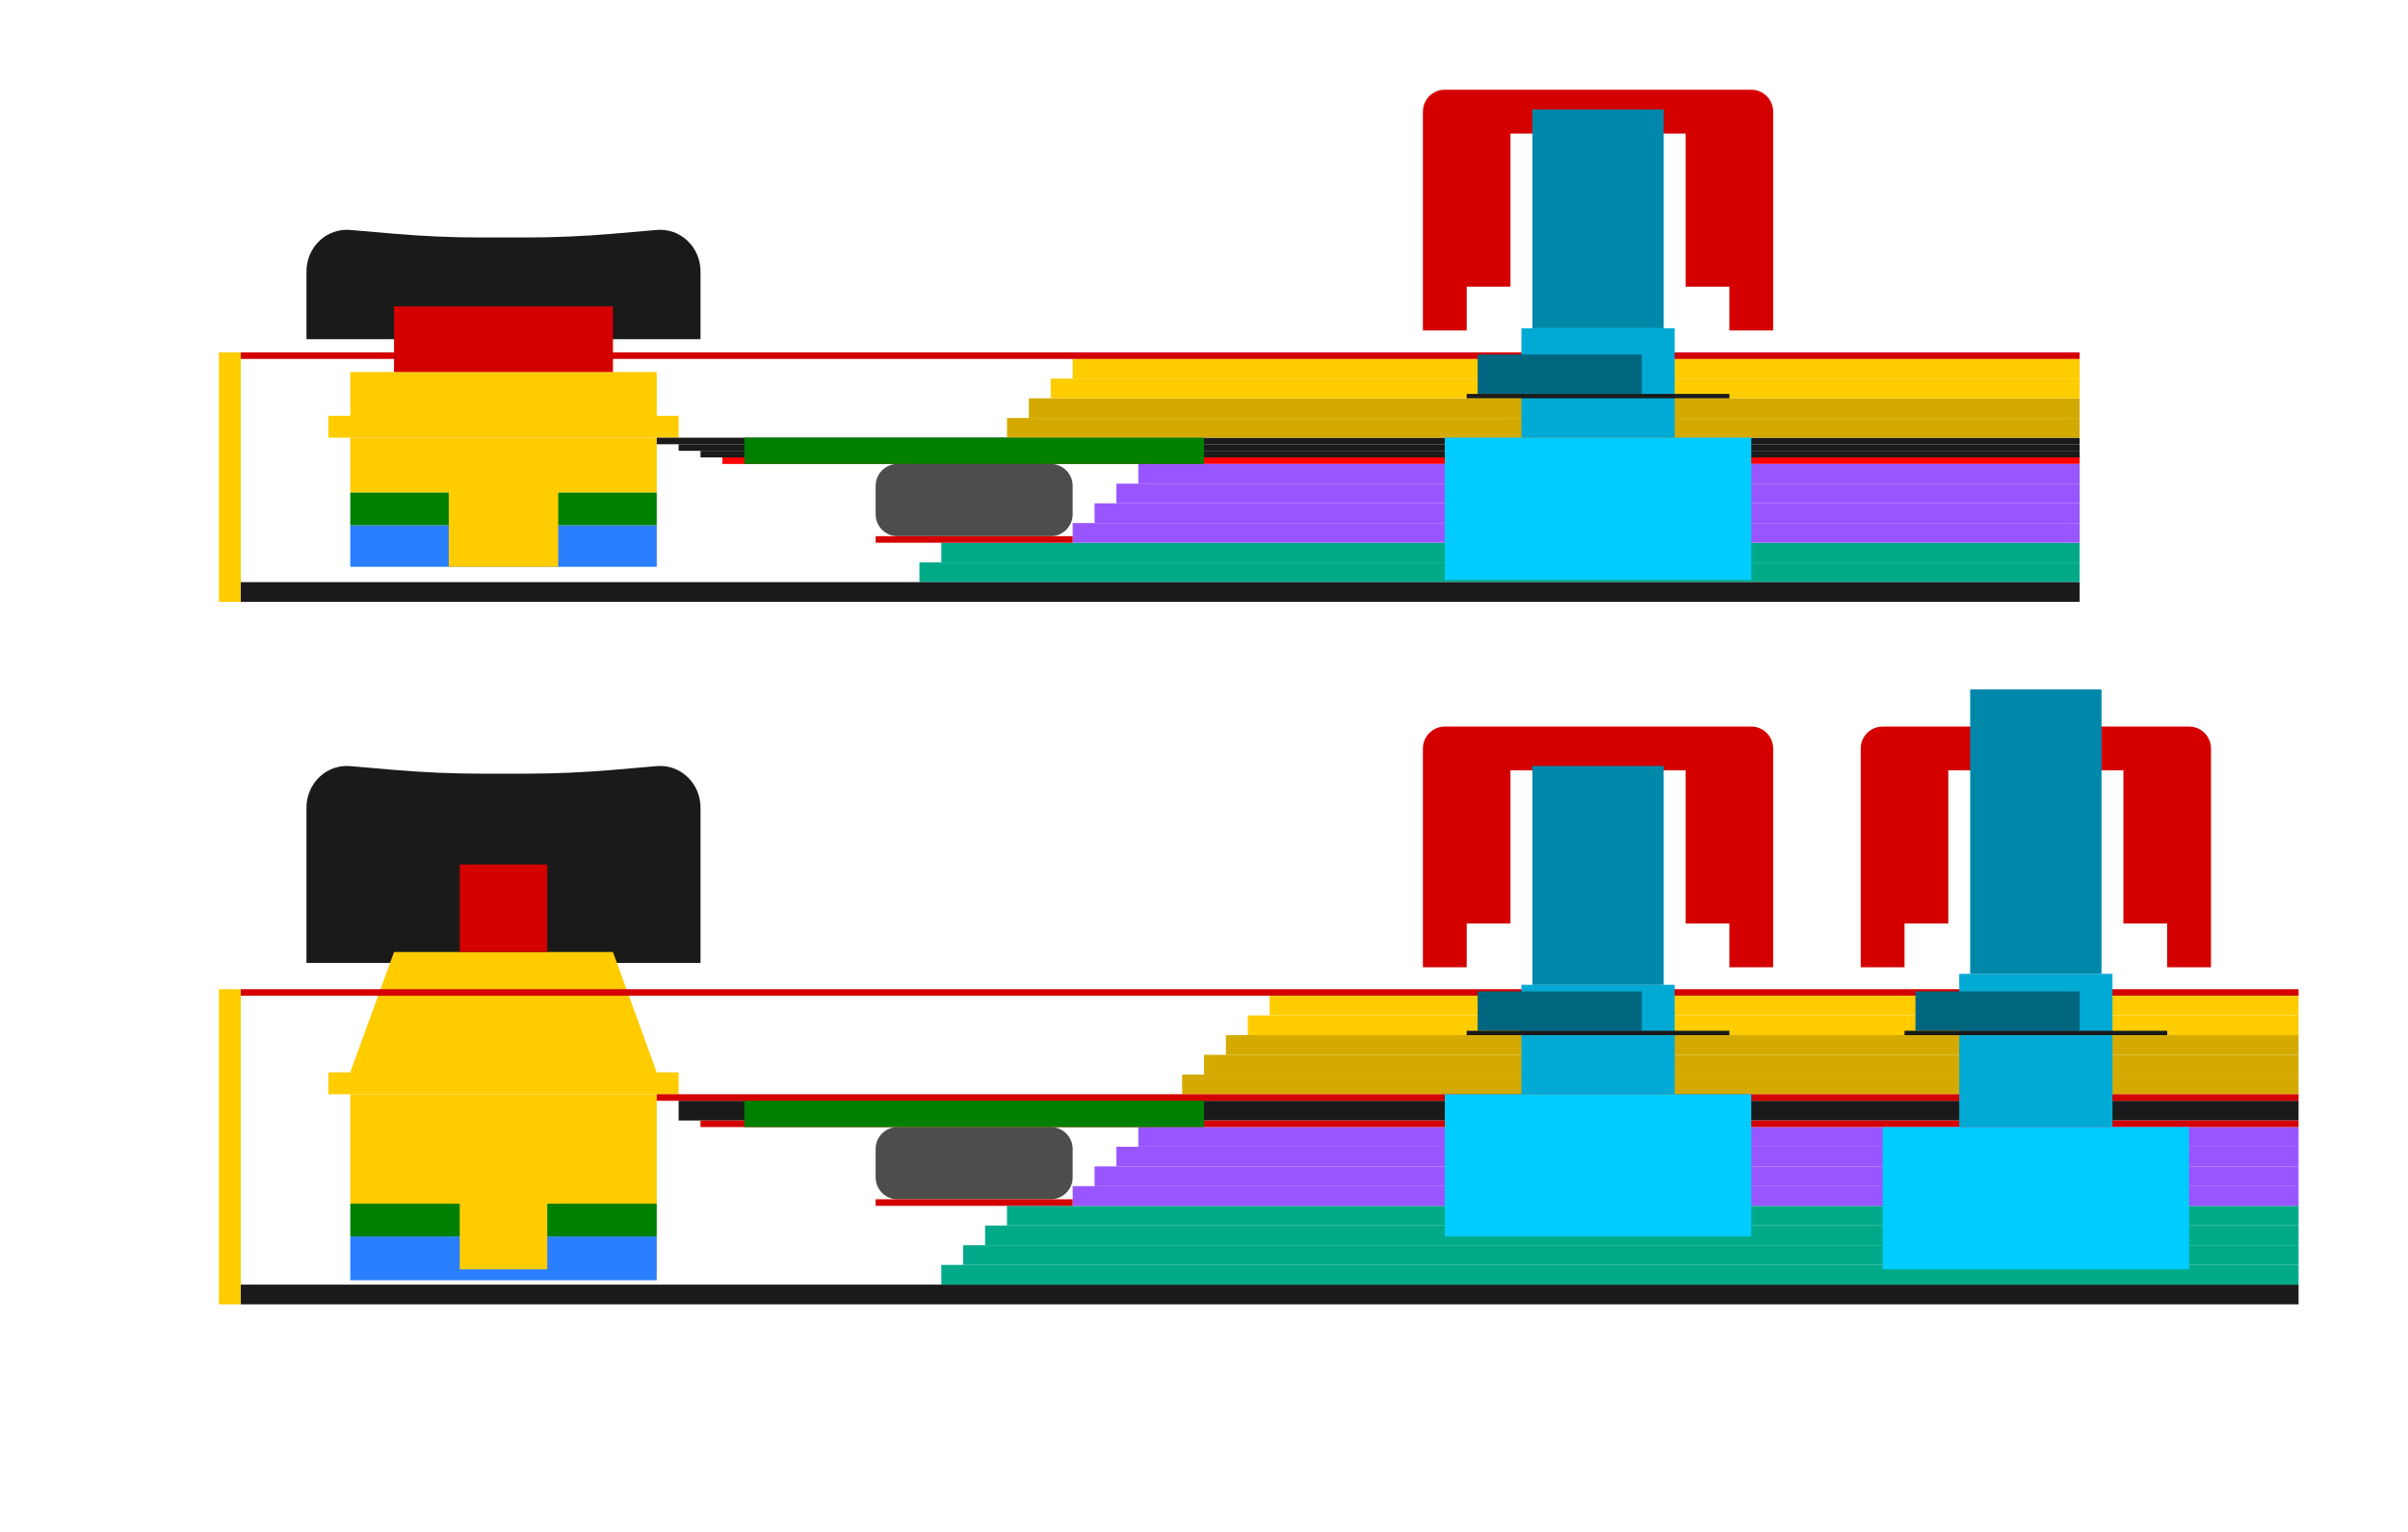
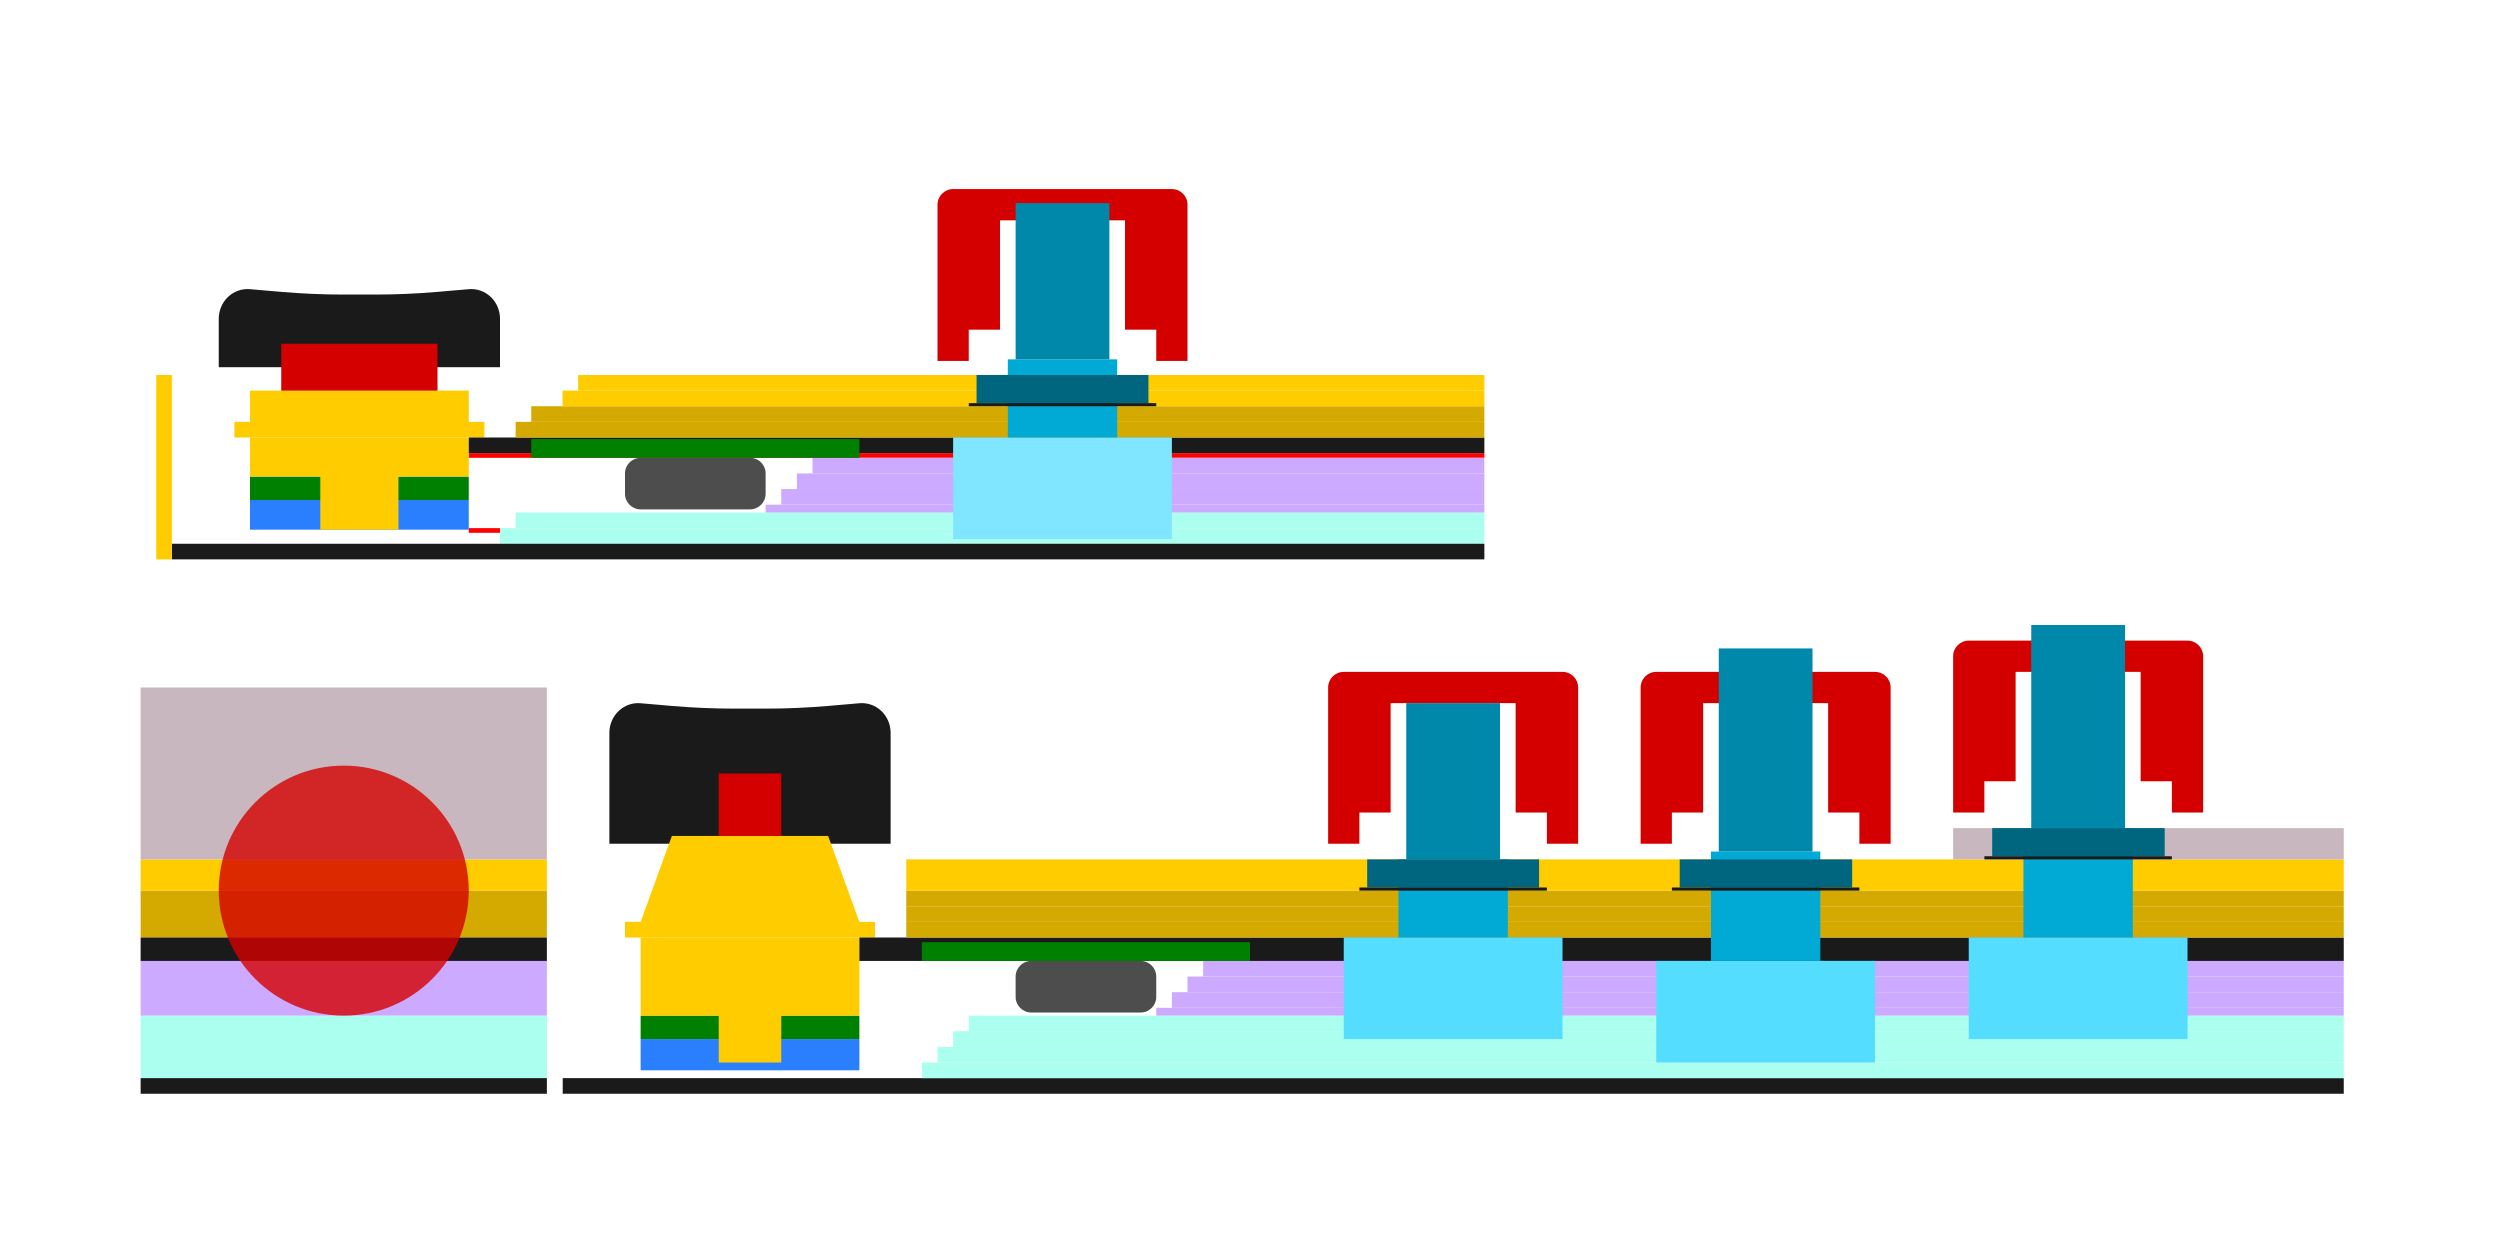
- <svg xmlns="http://www.w3.org/2000/svg" width="110mm" height="70mm" viewBox="0 0 110 70" version="1.1" id="svg1" xml:space="preserve">
+ <svg xmlns="http://www.w3.org/2000/svg" width="160mm" height="80mm" viewBox="0 0 160 80" version="1.1" id="svg1" xml:space="preserve">
  <defs id="defs1">
    <rect x="245.669" y="-188.976" width="585.827" height="75.591" id="rect77" />
    <marker id="Arrow2Sstart" orient="auto" refX="0" refY="0" style="overflow:visible">
      <path d="M 8.72,4.03 -2.21,0.02 8.72,-4 c -1.75,2.37 -1.74,5.62 0,8.03 z" id="Arrow2SstartPath" style="fill:#000000;fill-opacity:1;stroke:none" transform="matrix(0.3,0,0,0.3,-0.69,0)" />
    </marker>
    <marker id="Arrow2Send" orient="auto" refX="0" refY="0" style="overflow:visible">
      <path d="M 8.72,4.03 -2.21,0.02 8.72,-4 c -1.75,2.37 -1.74,5.62 0,8.03 z" id="Arrow2SendPath" style="fill:#000000;fill-opacity:1;stroke:none" transform="matrix(-0.3,0,0,-0.3,0.69,0)" />
    </marker>
    <rect x="245.669" y="-188.976" width="113.386" height="152.913" id="rect79" />
    <rect x="245.669" y="-188.976" width="585.827" height="75.591" id="rect77-3" />
    <rect x="245.669" y="-188.976" width="113.386" height="152.913" id="rect79-2" />
    <rect x="134.704" y="173.858" width="33.851" height="20.891" id="rect21" />
  </defs>
  <g id="layer1" style="display:none">
    <path id="path202" style="display:inline;fill:#008000;stroke:#000000;stroke-width:0;stroke-dasharray:none" d="m 125.044,74.769 h 21 v 1.6 h -21 z" transform="translate(-96.04375,-14.76876)" />
    <path id="path203" style="display:inline;fill:#4d4d4d;stroke:#000000;stroke-width:0;stroke-dasharray:none" d="m 61.5,-16.65 h 7 a 1,1 45 0 1 1,1 l 0,1.3 a 1,1 135 0 1 -1,1 h -7 a 1,1 45 0 1 -1,-1 v -1.3 a 1,1 135 0 1 1,-1 z" transform="matrix(1,0,0,1.000001,-25.50001,78.25047)" />
  </g>
  <g id="layer5" transform="translate(-96.04375,-14.76876)" style="display:inline">
-     <path id="path75" style="display:inline;opacity:1;fill:#ff0000;stroke:#000000;stroke-width:0;stroke-dasharray:none" d="m 129.044,35.669 h 62 v 0.3 h -62 z" />
-     <path id="path36" style="display:inline;opacity:1;fill:#ffcc00;stroke:#000000;stroke-width:0;stroke-dasharray:none" d="m 145.044,31.169 h 46 v 0.9 h -46 z" />
-     <path id="path1" style="display:inline;fill:#1a1a1a;stroke:#000000;stroke-width:0;stroke-dasharray:none" d="m 150.037,-8.065 2.014,0.168 a 48.083,48.083 2.382 0 0 3.993,0.166 l 2,0 a 48.083,48.083 177.618 0 0 3.993,-0.166 l 2.014,-0.168 a 1.84,1.84 42.618 0 1 1.993,1.834 V 0.641 H 148.044 V -6.231 a 1.84,1.84 137.382 0 1 1.993,-1.834 z" transform="matrix(1,0,0,1.032942,-38.00012,58.10615)" />
-     <path id="path24" style="display:inline;opacity:1;fill:#4d4d4d;stroke:#000000;stroke-width:0;stroke-dasharray:none" d="m 61.5,-16.65 h 7 a 1,1 45 0 1 1,1 l 0,1.3 a 1,1 135 0 1 -1,1 h -7 a 1,1 45 0 1 -1,-1 v -1.3 a 1,1 135 0 1 1,-1 z" transform="translate(75.54375,52.61919)" />
-     <path id="path101-8" style="display:inline;fill:#ffcc00;stroke:#000000;stroke-width:0;stroke-dasharray:none" d="m 112.044,31.769 v 2 h -1 v 1 h 16 v -1 h -1 v -2 z" />
-     <path id="path107-7" style="display:inline;fill:#2a7fff;stroke:#000000;stroke-width:0;stroke-dasharray:none" d="m 112.044,38.769 h 14 v 1.9 h -14 z" />
-     <path id="path2" style="display:inline;fill:#1a1a1a;stroke:#000000;stroke-width:0;stroke-dasharray:none" d="m 150.037,-8.065 2.014,0.168 a 48.083,48.083 2.382 0 0 3.993,0.166 l 2,0 a 48.083,48.083 177.618 0 0 3.993,-0.166 l 2.014,-0.168 a 1.84,1.84 42.618 0 1 1.993,1.834 v 3 h -18 v -3 a 1.84,1.84 137.382 0 1 1.993,-1.834 z" transform="matrix(1,0,0,1.032986,-38.00012,33.60651)" />
-     <path id="path5" style="display:inline;fill:#ffcc00;stroke:#000000;stroke-width:0;stroke-dasharray:none" d="m 114.044,58.269 -2,5.5 h -1 v 1 h 16 v -1 h -1 l -2,-5.5 z" />
-     <path id="path9" style="display:inline;fill:#2a7fff;stroke:#000000;stroke-width:0;stroke-dasharray:none" d="m 112.044,71.269 h 14 v 2 h -14 z" />
-     <path id="path13" style="display:inline;fill:#008000;stroke:#000000;stroke-width:0;stroke-dasharray:none" d="m 112.044,69.769 h 14 v 1.5 h -14 z" />
-     <path id="path14" style="display:inline;fill:#008000;stroke:#000000;stroke-width:0;stroke-dasharray:none" d="m 112.044,37.269 h 14 v 1.5 h -14 z" />
-     <path id="path15" style="display:inline;fill:#d40000;stroke:#000000;stroke-width:0;stroke-dasharray:none" d="m 117.044,54.269 h 4 v 4 h -4 z" />
-     <path id="path6" style="display:inline;fill:#ffcc00;stroke:#000000;stroke-width:0;stroke-dasharray:none" d="m 112.044,64.769 v 5 h 5 l -1.1e-4,3 h 4 l -1.3e-4,-3 h 5 v -5 z" />
-     <path id="path102-7" style="display:inline;fill:#ffcc00;stroke:#000000;stroke-width:0;stroke-dasharray:none" d="m 112.044,34.769 v 2.5 h 4.5 v 3.401 h 5 v -3.401 h 4.5 v -2.5 z" />
-     <path id="path16" style="display:inline;fill:#d40000;stroke:#000000;stroke-width:0;stroke-dasharray:none" d="m 114.044,28.769 h 10 v 3 h -10 z" />
-     <path id="path63" style="display:inline;opacity:1;fill:#00aa88;stroke:#000000;stroke-width:0;stroke-dasharray:none" d="m 138.044,40.469 h 53 v 0.9 h -53 z" />
-     <path id="path65" style="display:inline;opacity:1;fill:#1a1a1a;stroke:#000000;stroke-width:0;stroke-dasharray:none" d="m 107.044,41.369 h 84 v 0.9 h -84 z" />
-     <path id="path66" style="display:inline;opacity:1;fill:#00aa88;stroke:#000000;stroke-width:0;stroke-dasharray:none" d="m 139.044,39.569 h 52 v 0.9 h -52 z" />
-     <path id="path68" style="display:inline;opacity:1;fill:#9955ff;stroke:#000000;stroke-width:0;stroke-dasharray:none" d="m 145.044,38.669 h 46 v 0.9 h -46 z" />
-     <path id="path72" style="display:inline;opacity:1;fill:#9955ff;stroke:#000000;stroke-width:0;stroke-dasharray:none" d="m 146.044,37.769 h 45 v 0.9 h -45 z" />
-     <path id="path73" style="display:inline;opacity:1;fill:#9955ff;stroke:#000000;stroke-width:0;stroke-dasharray:none" d="m 147.044,36.869 h 44 v 0.9 h -44 z" />
-     <path id="path74" style="display:inline;opacity:1;fill:#9955ff;stroke:#000000;stroke-width:0;stroke-dasharray:none" d="m 148.044,35.969 h 43 v 0.9 h -43 z" />
-     <path id="path76" style="display:inline;opacity:1;fill:#1a1a1a;stroke:#000000;stroke-width:0;stroke-dasharray:none" d="m 126.044,34.769 h 65 v 0.3 H 126.044 Z" />
-     <path id="path79" style="display:inline;opacity:1;fill:#d4aa00;stroke:#000000;stroke-width:0;stroke-dasharray:none" d="m 142.044,33.869 h 49 v 0.9 h -49 z" />
-     <path id="path80" style="display:inline;opacity:1;fill:#d4aa00;stroke:#000000;stroke-width:0;stroke-dasharray:none" d="m 143.044,32.969 h 48 v 0.9 h -48 z" />
-     <path id="path81" style="display:inline;opacity:1;fill:#ffcc00;stroke:#000000;stroke-width:0;stroke-dasharray:none" d="m 144.044,32.069 h 47 v 0.9 h -47 z" />
-     <path id="path82" style="display:inline;opacity:1;fill:#d40000;stroke:#000000;stroke-width:0;stroke-dasharray:none" d="m 107.044,30.869 h 84 v 0.3 h -84 z" />
-     <path id="path10" style="display:inline;opacity:1;fill:#00aa88;stroke:#000000;stroke-width:0;stroke-dasharray:none" d="m 141.044,70.769 h 60 v 0.9 h -60 z" />
-     <path id="path12" style="display:inline;opacity:1;fill:#1a1a1a;stroke:#000000;stroke-width:0;stroke-dasharray:none" d="m 107.044,73.469 h 94 v 0.9 h -94 z" />
-     <path id="path17" style="display:inline;opacity:1;fill:#00aa88;stroke:#000000;stroke-width:0;stroke-dasharray:none" d="m 142.044,69.869 h 59 v 0.9 h -59 z" />
-     <path id="path18" style="display:inline;opacity:1;fill:#9955ff;stroke:#000000;stroke-width:0;stroke-dasharray:none" d="m 145.044,68.969 h 56 v 0.9 h -56 z" />
-     <path id="path19" style="display:inline;opacity:1;fill:#9955ff;stroke:#000000;stroke-width:0;stroke-dasharray:none" d="m 146.044,68.069 h 55 v 0.9 h -55 z" />
-     <path id="path25" style="display:inline;opacity:1;fill:#9955ff;stroke:#000000;stroke-width:0;stroke-dasharray:none" d="m 147.044,67.169 h 54 v 0.9 h -54 z" />
-     <path id="path26" style="display:inline;opacity:1;fill:#9955ff;stroke:#000000;stroke-width:0;stroke-dasharray:none" d="m 148.044,66.269 h 53 v 0.9 h -53 z" />
-     <path id="path28" style="display:inline;opacity:1;fill:#1a1a1a;stroke:#000000;stroke-width:0;stroke-dasharray:none" d="m 127.044,65.069 h 74 v 0.9 h -74 z" />
-     <path id="path30" style="display:inline;opacity:1;fill:#d4aa00;stroke:#000000;stroke-width:0;stroke-dasharray:none" d="m 150.044,63.869 h 51 v 0.9 h -51 z" />
-     <path id="path31" style="display:inline;opacity:1;fill:#d4aa00;stroke:#000000;stroke-width:0;stroke-dasharray:none" d="m 151.044,62.969 h 50 v 0.9 h -50 z" />
-     <path id="path32" style="display:inline;opacity:1;fill:#d40000;stroke:#000000;stroke-width:0;stroke-dasharray:none" d="m 107.044,59.969 h 94 v 0.3 h -94 z" />
-     <path id="path33" style="display:inline;opacity:1;fill:#d4aa00;stroke:#000000;stroke-width:0;stroke-dasharray:none" d="m 152.044,62.069 h 49 v 0.9 h -49 z" />
-     <path id="path34" style="display:inline;opacity:1;fill:#ffcc00;stroke:#000000;stroke-width:0;stroke-dasharray:none" d="m 153.044,61.169 h 48 v 0.9 h -48 z" />
-     <path id="path64" style="display:inline;opacity:1;fill:#ffcc00;stroke:#000000;stroke-width:0;stroke-dasharray:none" d="m 106.044,30.869 h 1 v 11.4 h -1 z" />
-     <path id="path67" style="display:inline;opacity:1;fill:#ffcc00;stroke:#000000;stroke-width:0;stroke-dasharray:none" d="m 106.044,59.969 h 1 v 14.4 h -1 z" />
-     <path id="path85" style="display:inline;opacity:1;fill:#00aa88;stroke:#000000;stroke-width:0;stroke-dasharray:none" d="m 140.044,71.669 h 61 v 0.9 h -61 z" />
-     <path id="path87" style="display:inline;opacity:1;fill:#00aa88;stroke:#000000;stroke-width:0;stroke-dasharray:none" d="m 139.044,72.569 h 62 v 0.9 h -62 z" />
-     <path id="path124" style="display:inline;opacity:1;fill:#d40000;stroke:#000000;stroke-width:0;stroke-dasharray:none" d="m 116.044,-29.856 h 14 a 1,1 45 0 1 1,1 v 10 h -2 v -2 h -2 v -7 h -8 v 7 h -2 l -1e-5,2 h -2 l 0,-10 a 1,1 135 0 1 1,-1 z" transform="translate(46,48.725)" />
-     <path id="path69" style="display:inline;opacity:1;fill:#ffcc00;stroke:#000000;stroke-width:0;stroke-dasharray:none" d="m 154.044,60.269 h 47 v 0.9 h -47 z" />
-     <path id="path7" style="display:inline;opacity:1;fill:#4d4d4d;stroke:#000000;stroke-width:0;stroke-dasharray:none" d="m 61.5,-16.65 h 7 a 1,1 45 0 1 1,1 l 0,1.3 a 1,1 135 0 1 -1,1 h -7 a 1,1 45 0 1 -1,-1 v -1.3 a 1,1 135 0 1 1,-1 z" transform="translate(75.54375,82.91919)" />
-     <path id="path3" style="display:inline;opacity:1;fill:#d40000;stroke:#000000;stroke-width:0;stroke-dasharray:none" d="m 126.044,64.769 h 75 v 0.3 h -75 z" />
-     <path id="path8" style="display:inline;opacity:1;fill:#d40000;stroke:#000000;stroke-width:0;stroke-dasharray:none" d="m 128.044,65.969 h 73 v 0.3 h -73 z" />
-     <path id="path4" style="display:inline;opacity:1;fill:#008000;stroke:#000000;stroke-width:0;stroke-dasharray:none" d="m 130.044,65.069 h 21 v 1.2 h -21 z" />
-     <path id="path11" style="display:inline;opacity:1;fill:#d40000;stroke:#000000;stroke-width:0;stroke-dasharray:none" d="m 136.044,69.569 h 9 v 0.3 h -9 z" />
-     <path id="path23" style="display:inline;opacity:1;fill:#d40000;stroke:#000000;stroke-width:0;stroke-dasharray:none" d="m 136.044,39.269 h 9 v 0.3 h -9 z" />
-     <path id="path27" style="display:inline;opacity:1;fill:#1a1a1a;stroke:#000000;stroke-width:0;stroke-dasharray:none" d="m 127.044,35.069 h 64 v 0.3 h -64 z" />
-     <path id="path29" style="display:inline;opacity:1;fill:#1a1a1a;stroke:#000000;stroke-width:0;stroke-dasharray:none" d="m 128.044,35.369 h 63 v 0.3 h -63 z" />
-     <path id="path20" style="display:inline;fill:#00ccff;stroke:#000000;stroke-width:0;stroke-dasharray:none" d="m 162.044,64.769 h 14 v 6.5 h -14 z" />
-     <path id="path22" style="display:inline;fill:#00aad4;stroke:#000000;stroke-width:0;stroke-dasharray:none" d="m 165.544,59.768 h 7 v 5 h -7 z" />
-     <path id="path38" style="display:inline;fill:#00ccff;stroke:#000000;stroke-width:0;stroke-dasharray:none" d="m 162.044,34.769 h 14 v 6.5 h -14 z" />
-     <path id="path39" style="display:inline;fill:#00aad4;stroke:#000000;stroke-width:0;stroke-dasharray:none" d="m 165.544,29.768 h 7 v 5 h -7 z" />
-     <path id="path40" style="display:inline;fill:#0088aa;stroke:#000000;stroke-width:0;stroke-dasharray:none" d="m 166.044,19.769 h 6 v 10 h -6 z" />
-     <path id="path41" style="display:inline;fill:#00ccff;stroke:#000000;stroke-width:0;stroke-dasharray:none" d="m 182.044,66.269 h 14 v 6.5 h -14 z" />
-     <path id="path42" style="display:inline;fill:#00aad4;stroke:#000000;stroke-width:0;stroke-dasharray:none" d="m 185.544,59.268 h 7 v 7 h -7 z" />
-     <path id="path44" style="display:inline;opacity:1;fill:#d40000;stroke:#000000;stroke-width:0;stroke-dasharray:none" d="m 116.044,-29.856 h 14 a 1,1 45 0 1 1,1 v 10 h -2 v -2 h -2 v -7 h -8 v 7 h -2 l -1e-5,2 h -2 l 0,-10 a 1,1 135 0 1 1,-1 z" transform="translate(66,77.825)" />
-     <path id="path43" style="display:inline;fill:#0088aa;stroke:#000000;stroke-width:0;stroke-dasharray:none" d="m 186.044,46.269 h 6 v 13 h -6 z" />
-     <path id="path70" style="display:inline;opacity:1;fill:#d40000;stroke:#000000;stroke-width:0;stroke-dasharray:none" d="m 116.044,-29.856 h 14 a 1,1 45 0 1 1,1 v 10 h -2 v -2 h -2 v -7 h -8 v 7 h -2 l -1e-5,2 h -2 l 0,-10 a 1,1 135 0 1 1,-1 z" transform="translate(46,77.825)" />
-     <path id="path94" style="display:inline;fill:#006680;stroke:#000000;stroke-width:0;stroke-dasharray:none" d="m 163.544,30.969 h 7.5 v 1.8 h -7.5 z" />
-     <path id="path95" style="display:inline;fill:#1a1a1a;stroke:#000000;stroke-width:0;stroke-dasharray:none" d="m 163.044,32.769 h 12 v 0.2 h -12 z" />
-     <path id="path35" style="display:inline;fill:#0088aa;stroke:#000000;stroke-width:0;stroke-dasharray:none" d="m 166.044,49.769 h 6 v 10 h -6 z" />
-     <path id="path37" style="display:inline;fill:#006680;stroke:#000000;stroke-width:0;stroke-dasharray:none" d="m 163.544,60.069 h 7.5 v 1.8 h -7.5 z" />
-     <path id="path45" style="display:inline;fill:#1a1a1a;stroke:#000000;stroke-width:0;stroke-dasharray:none" d="m 163.044,61.869 h 12 v 0.2 h -12 z" />
-     <path id="path46" style="display:inline;fill:#006680;stroke:#000000;stroke-width:0;stroke-dasharray:none" d="m 183.544,60.069 h 7.5 v 1.8 h -7.5 z" />
-     <path id="path47" style="display:inline;fill:#1a1a1a;stroke:#000000;stroke-width:0;stroke-dasharray:none" d="m 183.044,61.869 h 12 v 0.2 h -12 z" />
-     <path id="path21" style="display:inline;opacity:1;fill:#008000;stroke:#000000;stroke-width:0;stroke-dasharray:none" d="m 130.044,34.769 h 21 v 1.2 h -21 z" />
+     <path id="path75" style="display:inline;opacity:1;fill:#ff0000;stroke:#000000;stroke-width:0;stroke-dasharray:none" d="m 126.044,43.769 h 65 v 0.3 h -65 z" />
+     <path id="path36" style="display:inline;opacity:1;fill:#ffcc00;stroke:#000000;stroke-width:0;stroke-dasharray:none" d="m 133.044,38.769 h 58 v 1 h -58 z" />
+     <path id="path1" style="display:inline;fill:#1a1a1a;stroke:#000000;stroke-width:0;stroke-dasharray:none" d="m 150.037,-8.065 2.014,0.168 a 48.083,48.083 2.382 0 0 3.993,0.166 l 2,0 a 48.083,48.083 177.618 0 0 3.993,-0.166 l 2.014,-0.168 a 1.84,1.84 42.618 0 1 1.993,1.834 V 0.641 H 148.044 V -6.231 a 1.84,1.84 137.382 0 1 1.993,-1.834 z" transform="matrix(1,0,0,1.032942,-13.00013,68.10615)" />
+     <path id="path24" style="display:inline;opacity:1;fill:#4d4d4d;stroke:#000000;stroke-width:0;stroke-dasharray:none" d="m 61.5,-16.65 h 7 a 1,1 45 0 1 1,1 l 0,1.3 a 1,1 135 0 1 -1,1 h -7 a 1,1 45 0 1 -1,-1 v -1.3 a 1,1 135 0 1 1,-1 z" transform="translate(75.54375,60.7192)" />
+     <path id="path101-8" style="display:inline;fill:#ffcc00;stroke:#000000;stroke-width:0;stroke-dasharray:none" d="m 112.044,39.769 v 2 h -1 v 1 h 16 v -1 h -1 v -2 z" />
+     <path id="path107-7" style="display:inline;fill:#2a7fff;stroke:#000000;stroke-width:0;stroke-dasharray:none" d="m 112.044,46.769 h 14 v 1.9 h -14 z" />
+     <path id="path2" style="display:inline;fill:#1a1a1a;stroke:#000000;stroke-width:0;stroke-dasharray:none" d="m 150.037,-8.065 2.014,0.168 a 48.083,48.083 2.382 0 0 3.993,0.166 l 2,0 a 48.083,48.083 177.618 0 0 3.993,-0.166 l 2.014,-0.168 a 1.84,1.84 42.618 0 1 1.993,1.834 v 3 h -18 v -3 a 1.84,1.84 137.382 0 1 1.993,-1.834 z" transform="matrix(1,0,0,1.032986,-38.00012,41.60651)" />
+     <path id="path5" style="display:inline;fill:#ffcc00;stroke:#000000;stroke-width:0;stroke-dasharray:none" d="m 139.044,68.269 -2,5.5 h -1 v 1 h 16 v -1 h -1 l -2,-5.5 z" />
+     <path id="path9" style="display:inline;fill:#2a7fff;stroke:#000000;stroke-width:0;stroke-dasharray:none" d="m 137.044,81.269 h 14 v 2 h -14 z" />
+     <path id="path13" style="display:inline;fill:#008000;stroke:#000000;stroke-width:0;stroke-dasharray:none" d="m 137.044,79.769 h 14 v 1.5 h -14 z" />
+     <path id="path14" style="display:inline;fill:#008000;stroke:#000000;stroke-width:0;stroke-dasharray:none" d="m 112.044,45.269 h 14 v 1.5 h -14 z" />
+     <path id="path15" style="display:inline;fill:#d40000;stroke:#000000;stroke-width:0;stroke-dasharray:none" d="m 142.044,64.269 h 4 v 4 h -4 z" />
+     <path id="path6" style="display:inline;fill:#ffcc00;stroke:#000000;stroke-width:0;stroke-dasharray:none" d="m 137.044,74.769 v 5 h 5 l -1.1e-4,3 h 4 l -1.3e-4,-3 h 5 v -5 z" />
+     <path id="path102-7" style="display:inline;fill:#ffcc00;stroke:#000000;stroke-width:0;stroke-dasharray:none" d="m 112.044,42.769 v 2.5 h 4.5 v 3.401 h 5 v -3.401 h 4.5 v -2.5 z" />
+     <path id="path16" style="display:inline;fill:#d40000;stroke:#000000;stroke-width:0;stroke-dasharray:none" d="m 114.044,36.769 h 10 v 3 h -10 z" />
+     <path id="path63" style="display:inline;opacity:1;fill:#aaffee;stroke:#000000;stroke-width:0;stroke-dasharray:none" d="m 128.044,48.569 h 63 v 1 h -63 z" />
+     <path id="path65" style="display:inline;opacity:1;fill:#1a1a1a;stroke:#000000;stroke-width:0;stroke-dasharray:none" d="m 107.044,49.569 h 84 v 1 h -84 z" />
+     <path id="path66" style="display:inline;opacity:1;fill:#aaffee;stroke:#000000;stroke-width:0;stroke-dasharray:none" d="m 129.044,47.569 h 62 v 1 h -62 z" />
+     <path id="path68" style="display:inline;opacity:1;fill:#ccaaff;stroke:#000000;stroke-width:0;stroke-dasharray:none" d="m 145.044,47.069 h 46 v 0.5 h -46 z" />
+     <path id="path72" style="display:inline;opacity:1;fill:#ccaaff;stroke:#000000;stroke-width:0;stroke-dasharray:none" d="m 146.044,46.069 h 45 v 1 h -45 z" />
+     <path id="path73" style="display:inline;opacity:1;fill:#ccaaff;stroke:#000000;stroke-width:0;stroke-dasharray:none" d="m 147.044,45.069 h 44 v 1 h -44 z" />
+     <path id="path74" style="display:inline;opacity:1;fill:#ccaaff;stroke:#000000;stroke-width:0;stroke-dasharray:none" d="m 148.044,44.069 h 43 v 1 h -43 z" />
+     <path id="path76" style="display:inline;opacity:1;fill:#1a1a1a;stroke:#000000;stroke-width:0;stroke-dasharray:none" d="m 126.044,42.769 h 65 v 1 H 126.044 Z" />
+     <path id="path79" style="display:inline;opacity:1;fill:#d4aa00;stroke:#000000;stroke-width:0;stroke-dasharray:none" d="m 129.044,41.769 h 62 v 1 h -62 z" />
+     <path id="path80" style="display:inline;opacity:1;fill:#d4aa00;stroke:#000000;stroke-width:0;stroke-dasharray:none" d="m 130.044,40.769 h 61 v 1 h -61 z" />
+     <path id="path81" style="display:inline;opacity:1;fill:#ffcc00;stroke:#000000;stroke-width:0;stroke-dasharray:none" d="m 132.044,39.769 h 59 v 1 h -59 z" />
+     <path id="path10" style="display:inline;opacity:1;fill:#aaffee;stroke:#000000;stroke-width:0;stroke-dasharray:none" d="m 157.044,80.769 h 89 v 1 h -89 z" />
+     <path id="path12" style="display:inline;opacity:1;fill:#1a1a1a;stroke:#000000;stroke-width:0;stroke-dasharray:none" d="m 132.057,83.769 h 113.987 v 1 H 132.057 Z" />
+     <path id="path17" style="display:inline;opacity:1;fill:#aaffee;stroke:#000000;stroke-width:0;stroke-dasharray:none" d="m 158.044,79.769 h 88 v 1 h -88 z" />
+     <path id="path18" style="display:inline;opacity:1;fill:#ccaaff;stroke:#000000;stroke-width:0;stroke-dasharray:none" d="m 170.044,79.269 h 76 v 0.5 h -76 z" />
+     <path id="path19" style="display:inline;opacity:1;fill:#ccaaff;stroke:#000000;stroke-width:0;stroke-dasharray:none" d="m 171.044,78.269 h 75 v 1 h -75 z" />
+     <path id="path25" style="display:inline;opacity:1;fill:#ccaaff;stroke:#000000;stroke-width:0;stroke-dasharray:none" d="m 172.044,77.269 h 74 v 1 h -74 z" />
+     <path id="path26" style="display:inline;opacity:1;fill:#ccaaff;stroke:#000000;stroke-width:0;stroke-dasharray:none" d="m 173.044,76.269 h 73 v 1 h -73 z" />
+     <path id="path28" style="display:inline;opacity:1;fill:#1a1a1a;stroke:#000000;stroke-width:0;stroke-dasharray:none" d="m 151.044,74.769 h 95 v 1.5 h -95 z" />
+     <path id="path30" style="display:inline;opacity:1;fill:#d4aa00;stroke:#000000;stroke-width:0;stroke-dasharray:none" d="m 154.044,73.769 h 92 v 1 h -92 z" />
+     <path id="path31" style="display:inline;opacity:1;fill:#d4aa00;stroke:#000000;stroke-width:0;stroke-dasharray:none" d="m 154.044,72.769 h 92 v 1 h -92 z" />
+     <path id="path33" style="display:inline;opacity:1;fill:#d4aa00;stroke:#000000;stroke-width:0;stroke-dasharray:none" d="m 154.044,71.769 h 92 v 1 h -92 z" />
+     <path id="path34" style="display:inline;opacity:1;fill:#ffcc00;stroke:#000000;stroke-width:0;stroke-dasharray:none" d="m 154.044,70.769 h 92 v 1 h -92 z" />
+     <path id="path64" style="display:inline;opacity:1;fill:#ffcc00;stroke:#000000;stroke-width:0;stroke-dasharray:none" d="m 106.044,38.769 h 1 v 11.8 h -1 z" />
+     <path id="path67" style="display:inline;opacity:1;fill:#aaffee;stroke:#000000;stroke-width:0;stroke-dasharray:none" d="m 105.044,79.769 h 26 v 4 h -26 z" />
+     <path id="path67-6" style="display:inline;fill:#d4aa00;stroke:#000000;stroke-width:0;stroke-dasharray:none" d="m 105.044,71.769 h 26 v 3 h -26 z" />
+     <path id="path85" style="display:inline;opacity:1;fill:#aaffee;stroke:#000000;stroke-width:0;stroke-dasharray:none" d="m 156.044,81.769 h 90 v 1 h -90 z" />
+     <path id="path87" style="display:inline;opacity:1;fill:#aaffee;stroke:#000000;stroke-width:0;stroke-dasharray:none" d="m 155.044,82.769 h 91 v 1 h -91 z" />
+     <path id="path124" style="display:inline;opacity:1;fill:#d40000;stroke:#000000;stroke-width:0;stroke-dasharray:none" d="m 116.044,-29.856 h 14 a 1,1 45 0 1 1,1 v 10 h -2 v -2 h -2 v -7 h -8 v 7 h -2 l -1e-5,2 h -2 l 0,-10 a 1,1 135 0 1 1,-1 z" transform="translate(41,56.725)" />
+     <path id="path69" style="display:inline;opacity:1;fill:#ffcc00;stroke:#000000;stroke-width:0;stroke-dasharray:none" d="m 154.044,69.769 h 92 v 1 h -92 z" />
+     <path id="path7" style="display:inline;opacity:1;fill:#4d4d4d;stroke:#000000;stroke-width:0;stroke-dasharray:none" d="m 61.5,-16.65 h 7 a 1,1 45 0 1 1,1 l 0,1.3 a 1,1 135 0 1 -1,1 h -7 a 1,1 45 0 1 -1,-1 v -1.3 a 1,1 135 0 1 1,-1 z" transform="translate(100.5438,92.91919)" />
+     <path id="path4" style="display:inline;opacity:1;fill:#008000;stroke:#000000;stroke-width:0;stroke-dasharray:none" d="m 155.044,75.069 h 21 v 1.2 h -21 z" />
+     <path id="path20" style="display:inline;fill:#55ddff;stroke:#000000;stroke-width:0;stroke-dasharray:none" d="m 182.044,74.769 h 14 v 6.5 h -14 z" />
+     <path id="path22" style="display:inline;fill:#00aad4;stroke:#000000;stroke-width:0;stroke-dasharray:none" d="m 185.544,69.768 h 7 v 5 h -7 z" />
+     <path id="path38" style="display:inline;fill:#80e5ff;stroke:#000000;stroke-width:0;stroke-dasharray:none" d="m 157.044,42.769 h 14 v 6.5 h -14 z" />
+     <path id="path39" style="display:inline;fill:#00aad4;stroke:#000000;stroke-width:0;stroke-dasharray:none" d="m 160.544,37.768 h 7 v 5 h -7 z" />
+     <path id="path40" style="display:inline;fill:#0088aa;stroke:#000000;stroke-width:0;stroke-dasharray:none" d="m 161.044,27.769 h 6 v 10 h -6 z" />
+     <path id="path41" style="display:inline;fill:#55ddff;stroke:#000000;stroke-width:0;stroke-dasharray:none" d="m 202.044,76.269 h 14 v 6.5 h -14 z" />
+     <path id="path42" style="display:inline;fill:#00aad4;stroke:#000000;stroke-width:0;stroke-dasharray:none" d="m 205.544,69.268 h 7 v 7 h -7 z" />
+     <path id="path44" style="display:inline;opacity:1;fill:#d40000;stroke:#000000;stroke-width:0;stroke-dasharray:none" d="m 116.044,-29.856 h 14 a 1,1 45 0 1 1,1 v 10 h -2 v -2 h -2 v -7 h -8 v 7 h -2 l -1e-5,2 h -2 l 0,-10 a 1,1 135 0 1 1,-1 z" transform="translate(86,87.625)" />
+     <path id="path43" style="display:inline;fill:#0088aa;stroke:#000000;stroke-width:0;stroke-dasharray:none" d="m 206.044,56.269 h 6 v 13 h -6 z" />
+     <path id="path70" style="display:inline;opacity:1;fill:#d40000;stroke:#000000;stroke-width:0;stroke-dasharray:none" d="m 116.044,-29.856 h 14 a 1,1 45 0 1 1,1 v 10 h -2 v -2 h -2 v -7 h -8 v 7 h -2 l -1e-5,2 h -2 l 0,-10 a 1,1 135 0 1 1,-1 z" transform="translate(66,87.625)" />
+     <path id="path94" style="display:inline;fill:#006680;stroke:#000000;stroke-width:0;stroke-dasharray:none" d="m 158.544,38.769 h 11 v 1.8 h -11 z" />
+     <path id="path95" style="display:inline;fill:#1a1a1a;stroke:#000000;stroke-width:0;stroke-dasharray:none" d="m 158.044,40.569 h 12 v 0.2 h -12 z" />
+     <path id="path35" style="display:inline;fill:#0088aa;stroke:#000000;stroke-width:0;stroke-dasharray:none" d="m 186.044,59.769 h 6 v 10 h -6 z" />
+     <path id="path37" style="display:inline;fill:#006680;stroke:#000000;stroke-width:0;stroke-dasharray:none" d="m 183.544,69.769 h 11 v 1.8 h -11 z" />
+     <path id="path45" style="display:inline;fill:#1a1a1a;stroke:#000000;stroke-width:0;stroke-dasharray:none" d="m 183.044,71.569 h 12 v 0.2 h -12 z" />
+     <path id="path46" style="display:inline;fill:#006680;stroke:#000000;stroke-width:0;stroke-dasharray:none" d="m 203.544,69.769 h 11.039 v 1.8 h -11.039 z" />
+     <path id="path47" style="display:inline;fill:#1a1a1a;stroke:#000000;stroke-width:0;stroke-dasharray:none" d="m 203.044,71.569 h 12 v 0.2 h -12 z" />
+     <path id="path21" style="display:inline;opacity:1;fill:#008000;stroke:#000000;stroke-width:0;stroke-dasharray:none" d="m 130.044,42.869 h 21 v 1.2 h -21 z" />
+     <path id="path3" style="display:inline;opacity:1;fill:#1a1a1a;stroke:#000000;stroke-width:0;stroke-dasharray:none" d="m 105.044,83.769 h 26 v 1 h -26 z" />
+     <path id="path8" style="display:inline;opacity:1;fill:#ccaaff;stroke:#000000;stroke-width:0;stroke-dasharray:none" d="m 105.044,76.269 h 26 v 3.5 h -26 z" />
+     <path id="path11" style="display:inline;opacity:1;fill:#1a1a1a;stroke:#000000;stroke-width:0;stroke-dasharray:none" d="m 105.044,74.769 h 26 v 1.5 h -26 z" />
+     <path id="path32" style="display:inline;fill:#ffcc00;stroke:#000000;stroke-width:0;stroke-dasharray:none" d="m 105.044,69.769 h 26 v 2 h -26 z" />
+     <path id="path48" style="display:inline;fill:#c8b7be;stroke:#000000;stroke-width:0;stroke-dasharray:none" d="m 105.044,58.769 h 26 v 11 h -26 z" />
+     <ellipse style="opacity:0.8;fill:#d40000;stroke-width:0.423" id="path71" cx="118.044" cy="71.769" rx="8" ry="8" />
+     <path id="path77" style="display:inline;opacity:1;fill:#ff0000;stroke:#000000;stroke-width:0;stroke-dasharray:none" d="m 126.044,48.569 h 2 v 0.3 h -2 z" />
+     <path id="path78" style="display:inline;fill:#c8b7be;stroke:#000000;stroke-width:0;stroke-dasharray:none" d="m 221.044,67.769 h 25 v 2 h -25 z" />
+     <path id="path82" style="display:inline;fill:#55ddff;stroke:#000000;stroke-width:0;stroke-dasharray:none" d="m 222.044,74.769 h 14 v 6.5 h -14 z" />
+     <path id="path83" style="display:inline;fill:#00aad4;stroke:#000000;stroke-width:0;stroke-dasharray:none" d="m 225.544,67.768 h 7 v 7 h -7 z" />
+     <path id="path84" style="display:inline;opacity:1;fill:#d40000;stroke:#000000;stroke-width:0;stroke-dasharray:none" d="m 116.044,-29.856 h 14 a 1,1 45 0 1 1,1 v 10 h -2 v -2 h -2 v -7 h -8 v 7 h -2 l -1e-5,2 h -2 l 0,-10 a 1,1 135 0 1 1,-1 z" transform="translate(106,85.625)" />
+     <path id="path86" style="display:inline;fill:#0088aa;stroke:#000000;stroke-width:0;stroke-dasharray:none" d="m 226.044,54.769 h 6 v 13 h -6 z" />
+     <path id="path88" style="display:inline;fill:#006680;stroke:#000000;stroke-width:0;stroke-dasharray:none" d="m 223.544,67.769 h 11.039 v 1.8 h -11.039 z" />
+     <path id="path89" style="display:inline;fill:#1a1a1a;stroke:#000000;stroke-width:0;stroke-dasharray:none" d="m 223.044,69.569 h 12 v 0.2 h -12 z" />
  </g>
  <g id="layer12" style="display:inline" />
</svg>
